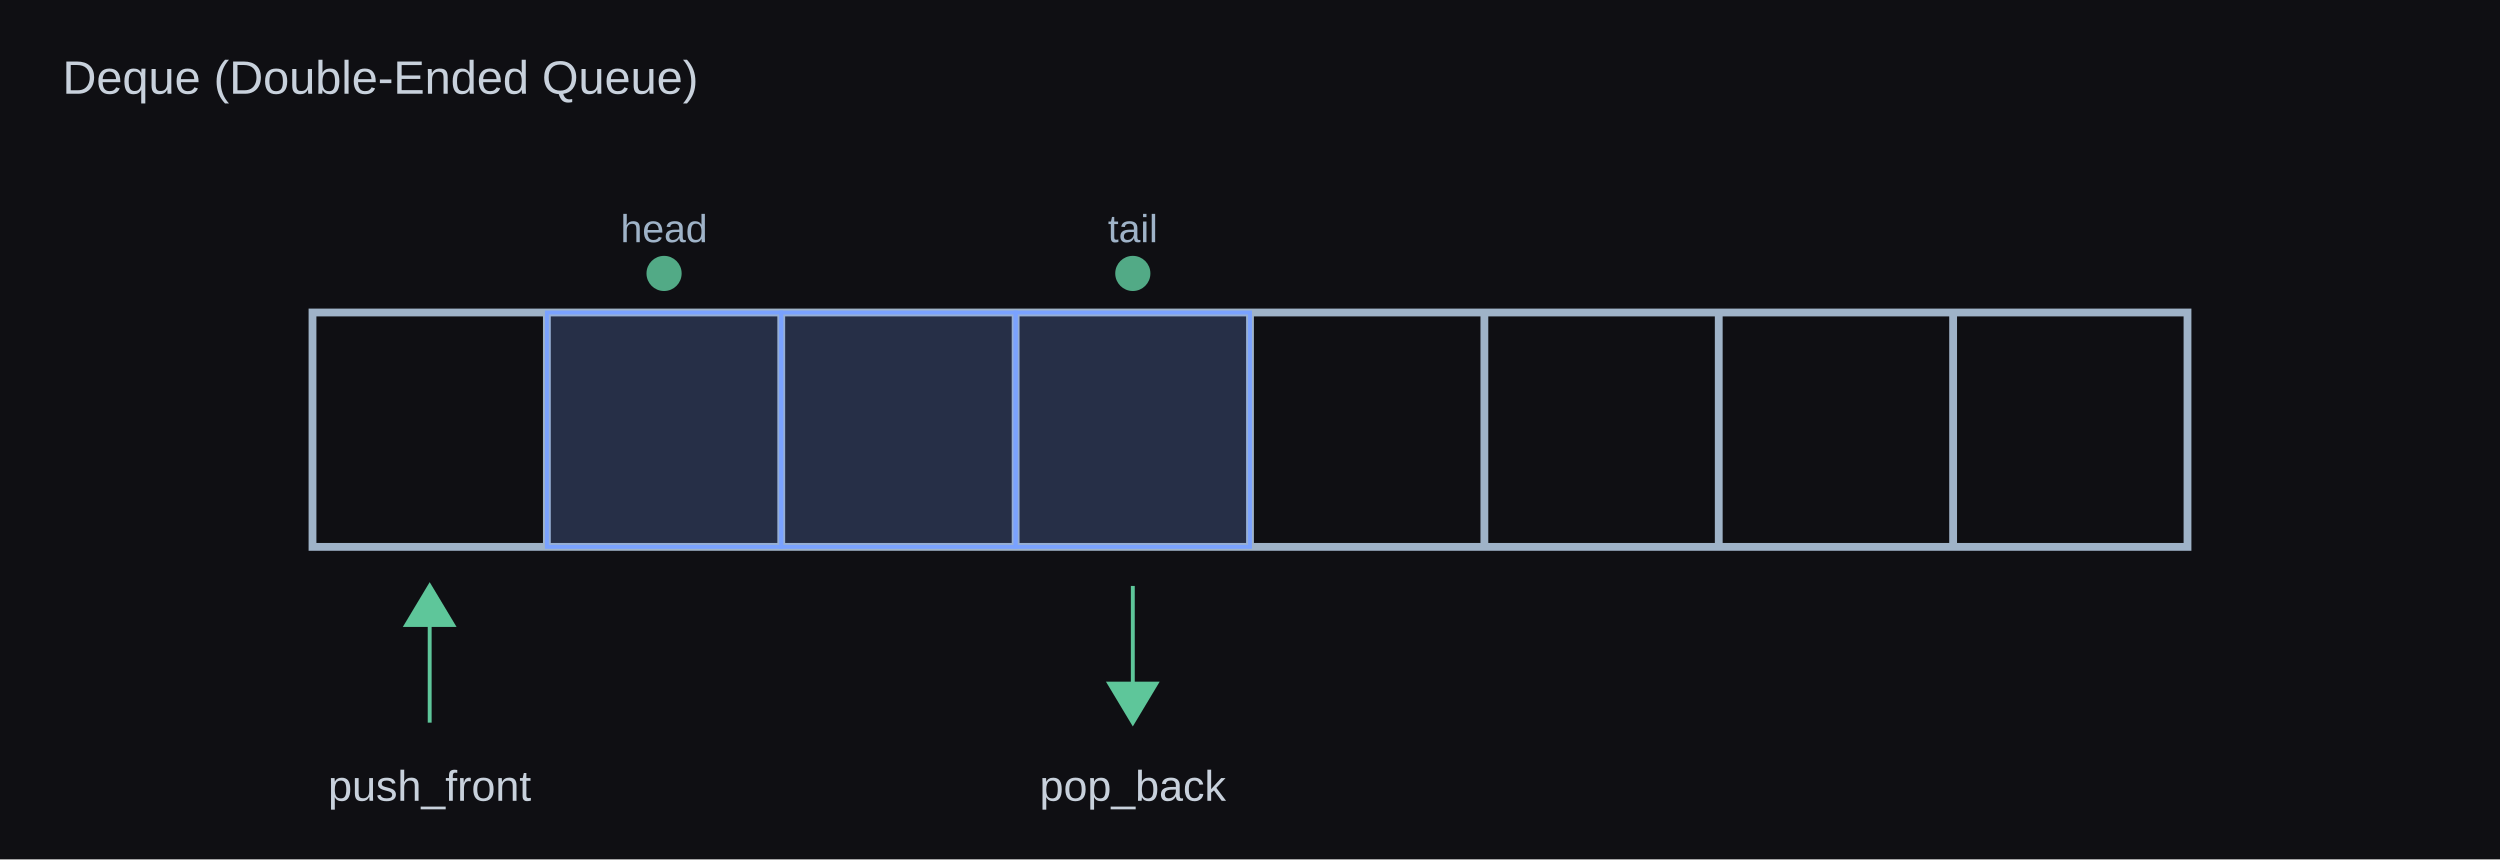
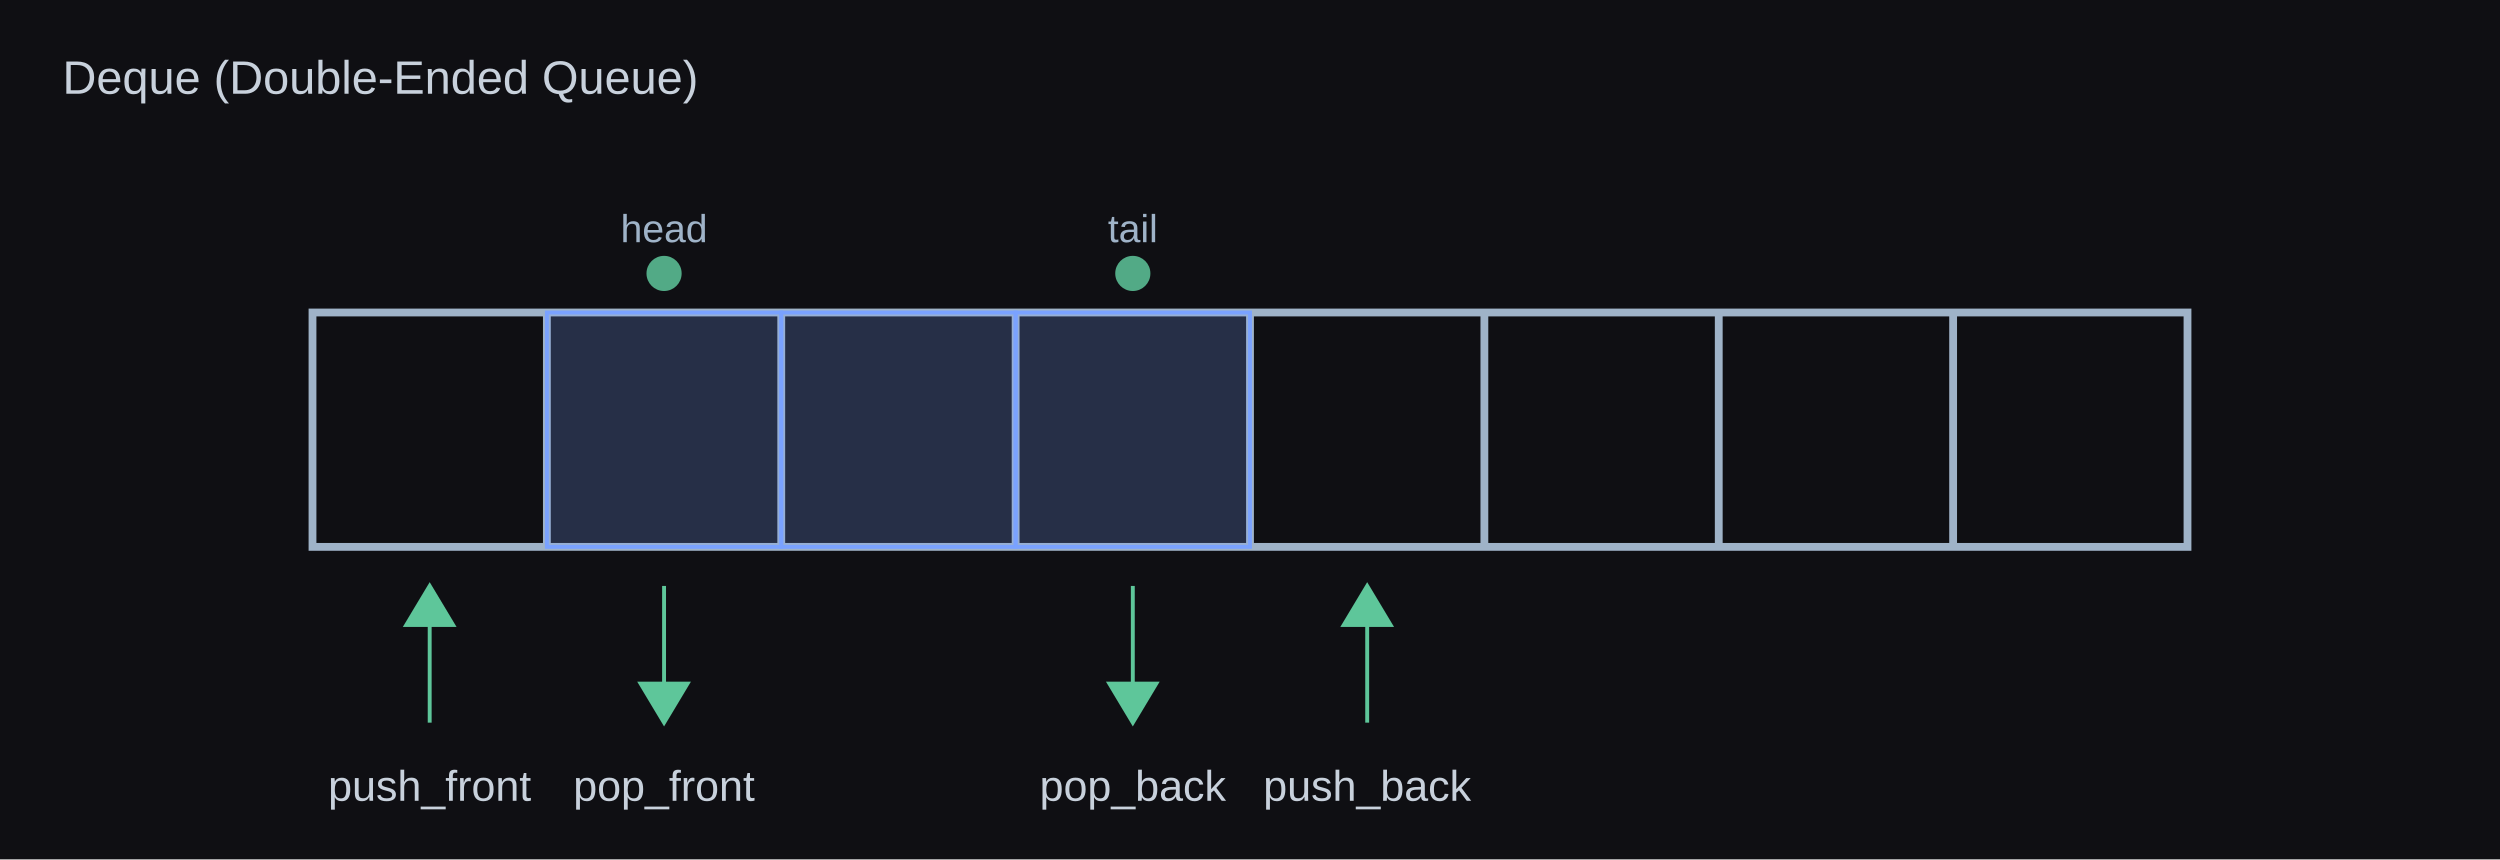
<svg xmlns="http://www.w3.org/2000/svg" width="640" height="220" viewBox="0 0 640 220">
  <rect x="0" y="0" width="640" height="220" fill="#0f0f13" />
  <g font-family="Verdana,Arial,sans-serif" font-size="12" fill="#c8d1dc">
    <text x="16" y="24">Deque (Double-Ended Queue)</text>
  </g>
  <g fill="none" stroke="#9fb3c8" stroke-width="2">
    <rect x="80" y="80" width="480" height="60" />
    <line x1="140" y1="80" x2="140" y2="140" />
    <line x1="200" y1="80" x2="200" y2="140" />
    <line x1="260" y1="80" x2="260" y2="140" />
    <line x1="320" y1="80" x2="320" y2="140" />
    <line x1="380" y1="80" x2="380" y2="140" />
    <line x1="440" y1="80" x2="440" y2="140" />
    <line x1="500" y1="80" x2="500" y2="140" />
  </g>
  <g stroke="#5ec69a" fill="#5ec69a">
    <line x1="110" y1="185" x2="110" y2="160" />
    <polygon points="104,160 116,160 110,150" />
    <line x1="290" y1="150" x2="290" y2="175" />
    <polygon points="284,175 296,175 290,185" />
+     <line x1="350" y1="185" x2="350" y2="160" />
+     <polygon points="344,160 356,160 350,150" />
+     <line x1="170" y1="150" x2="170" y2="175" />
+     <polygon points="164,175 176,175 170,185" />
  </g>
  <g font-family="Verdana,Arial,sans-serif" font-size="11" fill="#c8d1dc" text-anchor="middle">
    <text x="110" y="205">push_front</text>
    <text x="290" y="205">pop_back</text>
+     <text x="350" y="205">push_back</text>
+     <text x="170" y="205">pop_front</text>
  </g>
  <g fill="rgba(122,162,255,0.22)" stroke="#7aa2ff">
    <rect x="140" y="80" width="60" height="60" />
    <rect x="200" y="80" width="60" height="60" />
    <rect x="260" y="80" width="60" height="60" />
  </g>
  <g fill="#5ec69a" stroke="#5ec69a" opacity="0.85">
    <circle cx="170" cy="70" r="4" />
    <circle cx="290" cy="70" r="4" />
  </g>
  <g font-family="Verdana,Arial,sans-serif" font-size="10" fill="#9fb3c8" text-anchor="middle">
    <text x="170" y="62">head</text>
    <text x="290" y="62">tail</text>
  </g>
</svg>
